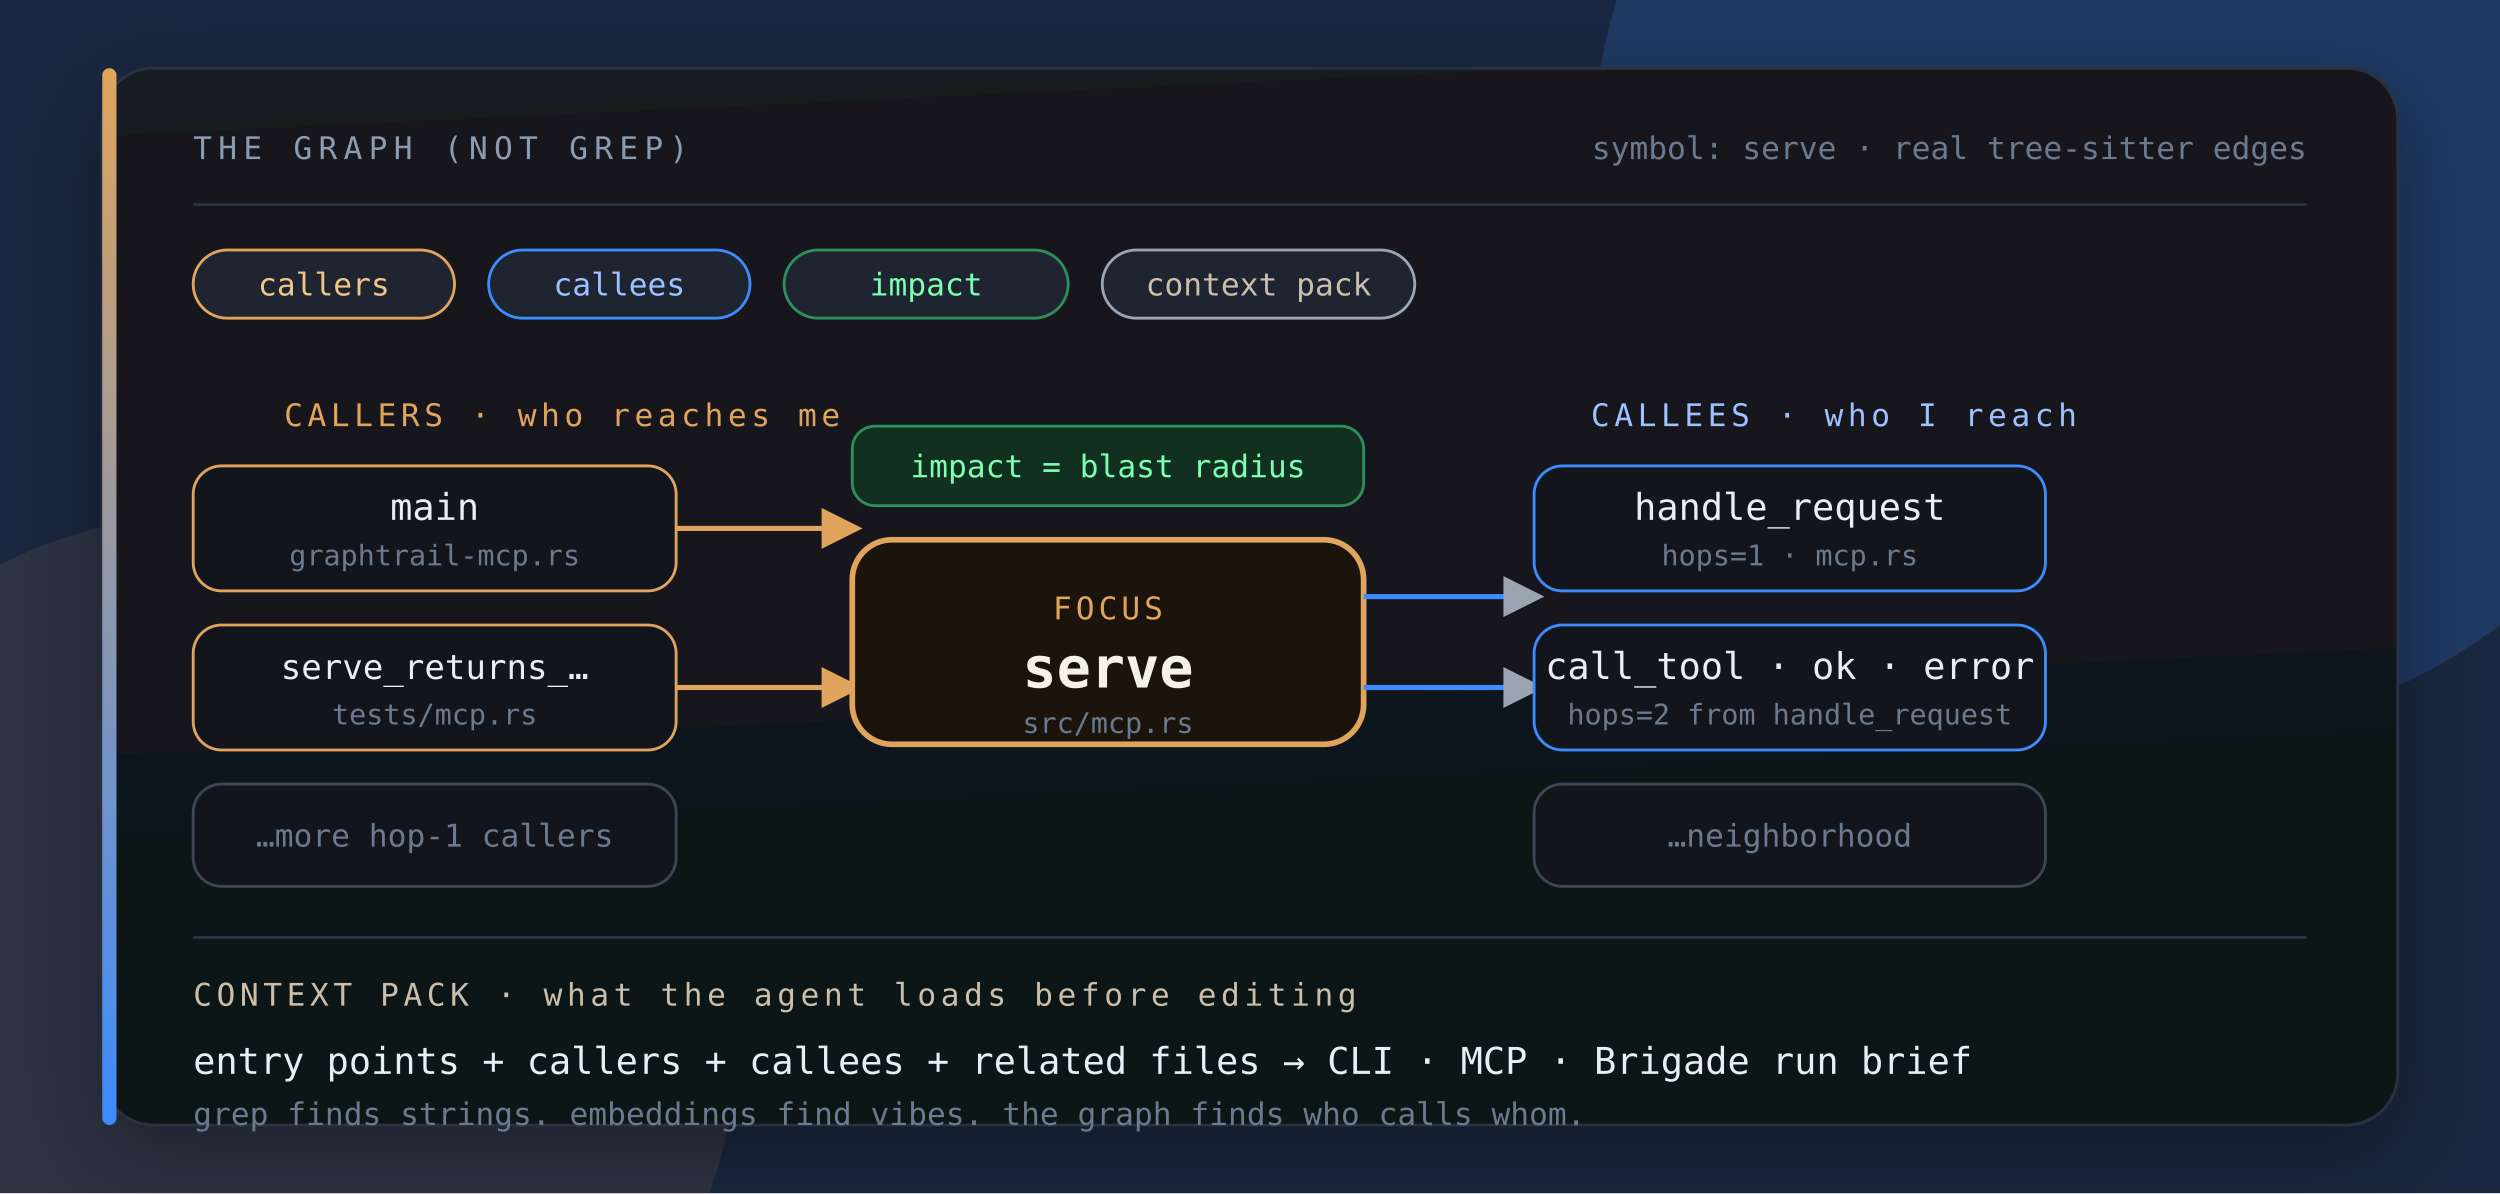
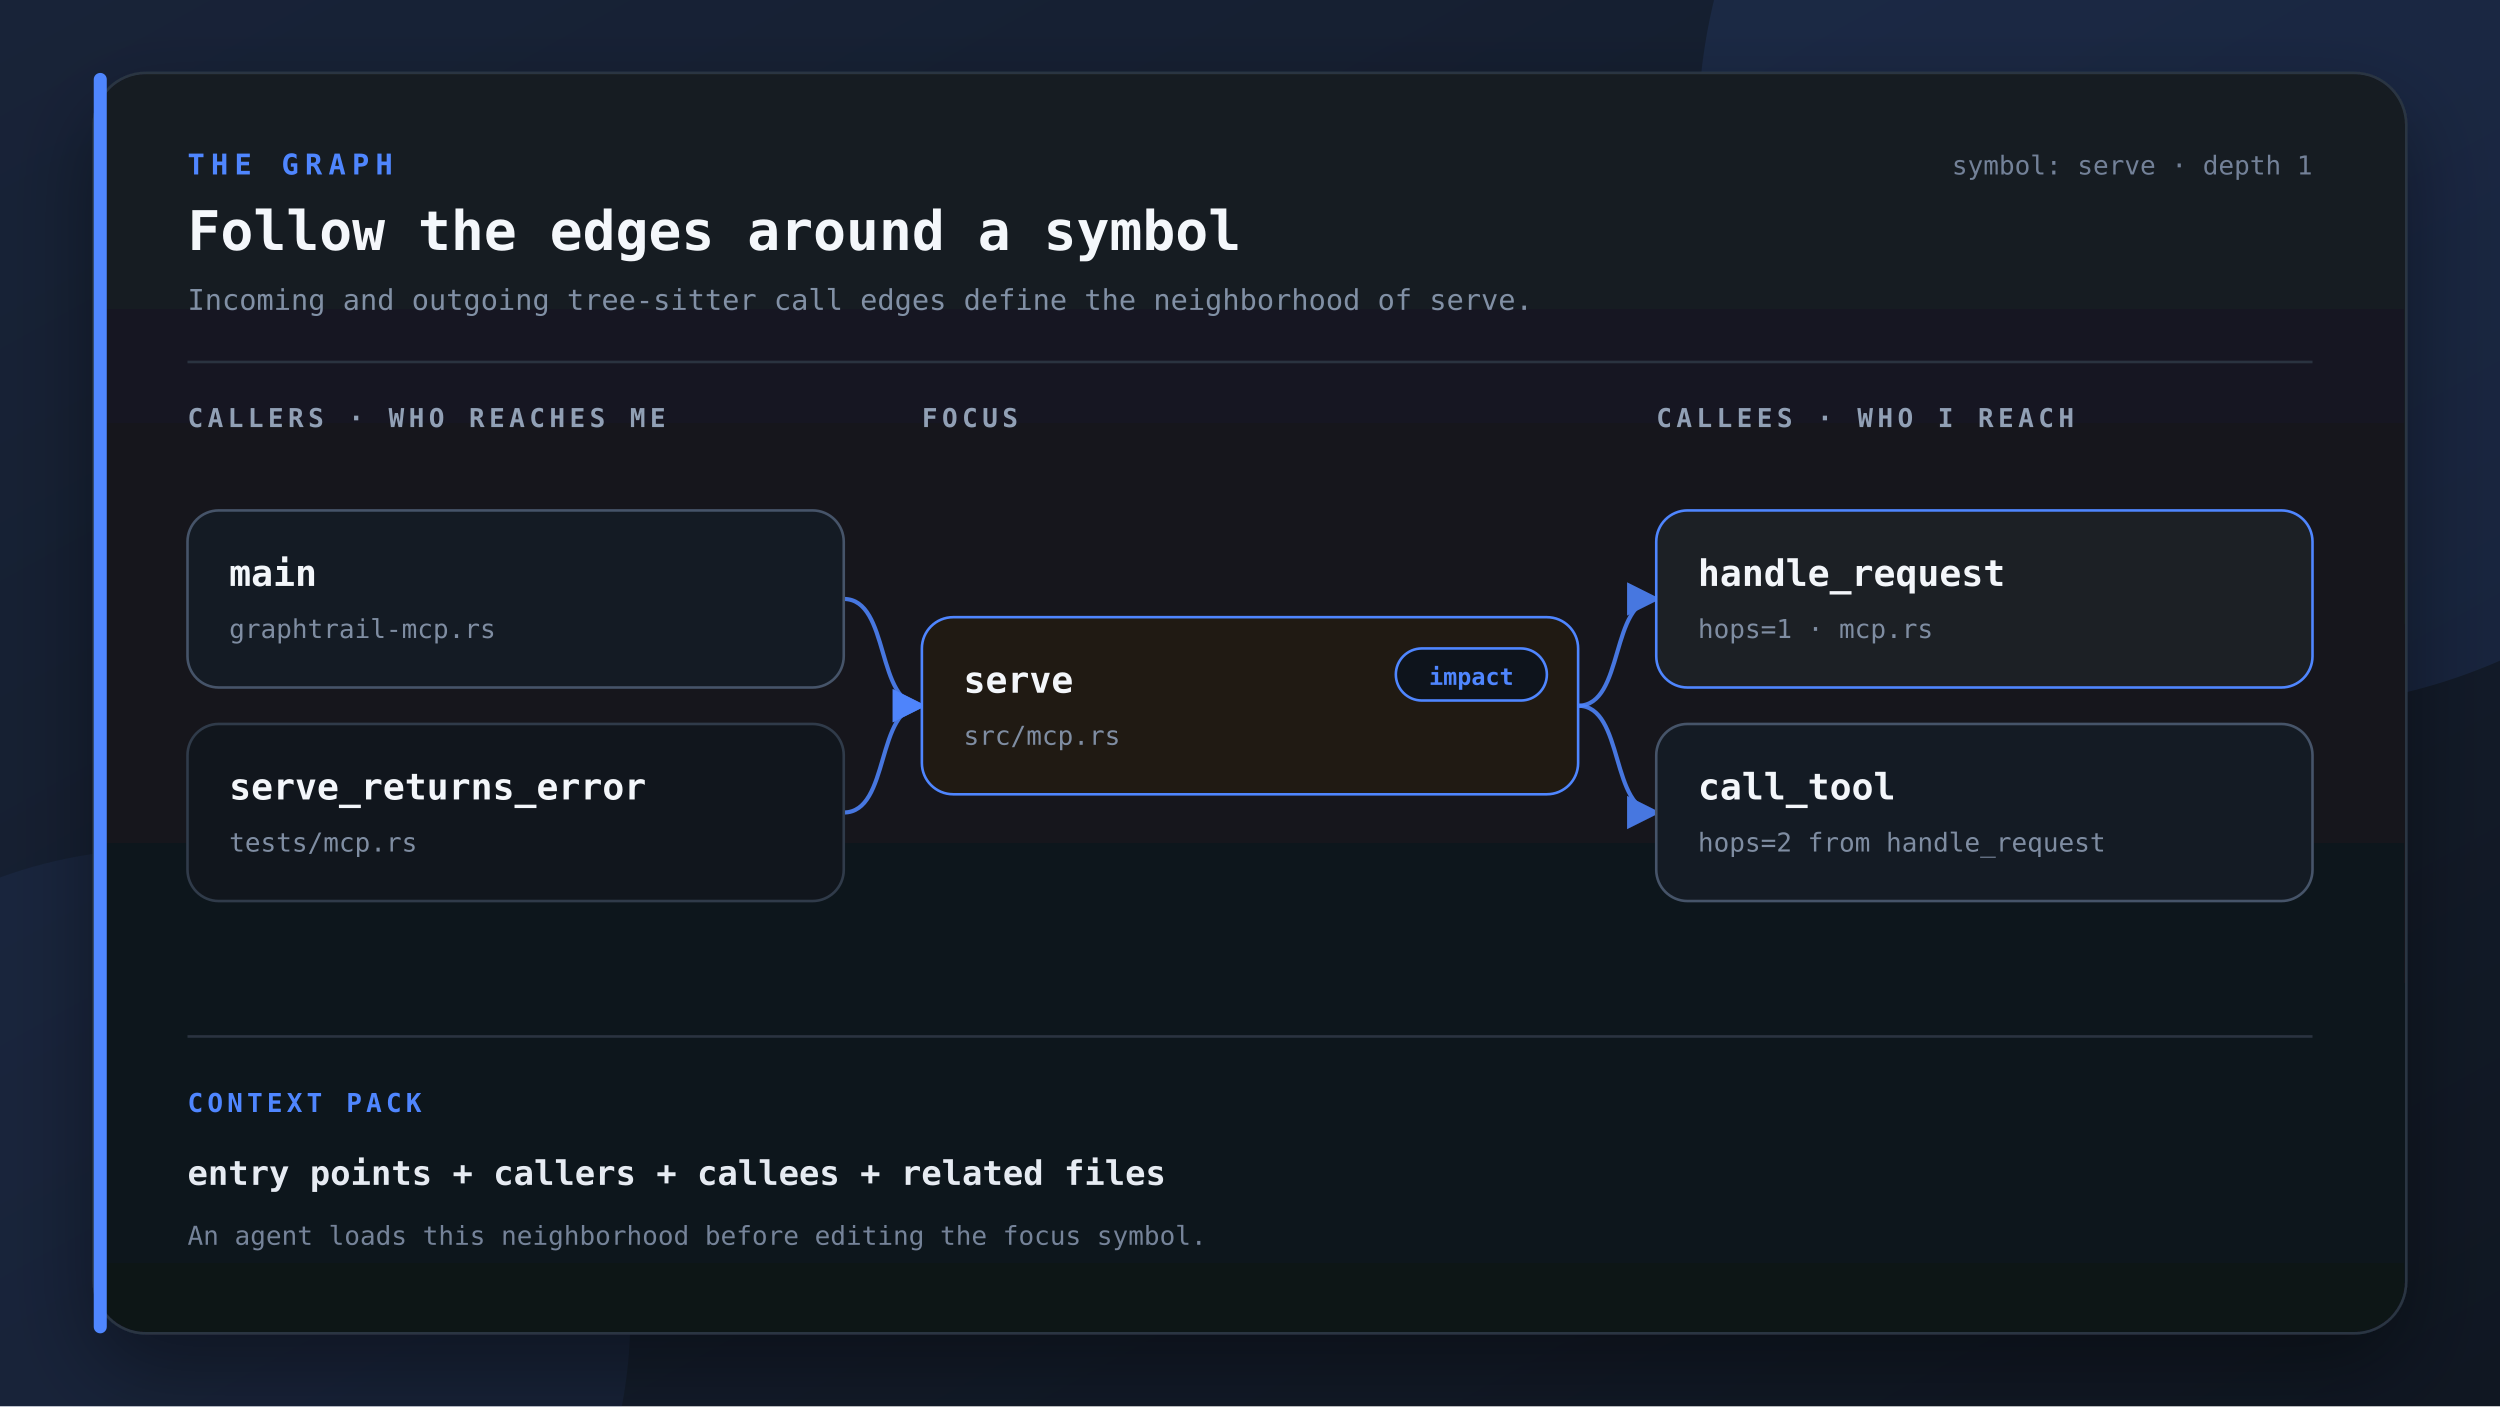
- <svg xmlns="http://www.w3.org/2000/svg" width="880" height="420" viewBox="0 0 880 420" role="img" aria-labelledby="title desc">
+ <svg xmlns="http://www.w3.org/2000/svg" width="960" height="540" viewBox="0 0 960 540" role="img" aria-labelledby="workflow-title workflow-desc">
  <defs>
-     <linearGradient id="card" x1="0" y1="0" x2="0.1" y2="1">
-       <stop offset="0%" stop-color="#161a20" />
-       <stop offset="100%" stop-color="#0f1217" />
+     <linearGradient id="workflow-bg" x1="0" y1="0" x2="1" y2="1">
+       <stop offset="0" stop-color="#182338" />
+       <stop offset="1" stop-color="#101722" />
    </linearGradient>
-     <linearGradient id="rail" x1="0" y1="0" x2="0" y2="1">
-       <stop offset="0%" stop-color="#e0a45c" />
-       <stop offset="100%" stop-color="#3d8bfd" />
+     <linearGradient id="workflow-card" x1="0" y1="0" x2="0" y2="1">
+       <stop offset="0" stop-color="#171B22" />
+       <stop offset="1" stop-color="#0E1319" />
    </linearGradient>
-     <marker id="arr" markerWidth="8" markerHeight="8" refX="6" refY="4" orient="auto">
-       <path d="M0,0 L8,4 L0,8 Z" fill="#e0a45c" />
+     <filter id="workflow-shadow" x="-10%" y="-10%" width="120%" height="130%">
+       <feDropShadow dx="0" dy="14" stdDeviation="16" flood-color="#000000" flood-opacity="0.38" />
+     </filter>
+     <marker id="workflow-arrow" markerWidth="8" markerHeight="8" refX="7" refY="4" orient="auto">
+       <path d="M0,0 L8,4 L0,8 Z" fill="#4F86FF" />
    </marker>
-     <marker id="arr-slate" markerWidth="8" markerHeight="8" refX="6" refY="4" orient="auto">
-       <path d="M0,0 L8,4 L0,8 Z" fill="#9aa4b2" />
-     </marker>
-     <filter id="soft" x="-8%" y="-8%" width="116%" height="116%">
-       <feDropShadow dx="0" dy="10" stdDeviation="14" flood-color="#000" flood-opacity="0.35" />
-     </filter>
  </defs>
-   <rect width="880" height="420" fill="#1a2740" />
-   <circle cx="760" cy="60" r="200" fill="#3d8bfd" opacity="0.18" />
-   <circle cx="80" cy="360" r="180" fill="#e0a45c" opacity="0.1" />
-   <rect x="36" y="24" width="808" height="372" rx="18" fill="url(#card)" stroke="#2a3340" filter="url(#soft)" />
-   <rect x="36" y="24" width="5" height="372" rx="2.5" fill="url(#rail)" />
-   <text x="68" y="56" fill="#8b9bb0" font-family="ui-monospace, SFMono-Regular, Menlo, Consolas, monospace" font-size="11" letter-spacing="2.2">THE GRAPH (NOT GREP)</text>
-   <text x="812" y="56" text-anchor="end" fill="#6b7a8f" font-family="ui-monospace, SFMono-Regular, Menlo, Consolas, monospace" font-size="11">symbol: serve · real tree-sitter edges</text>
-   <line x1="68" y1="72" x2="812" y2="72" stroke="#2a3340" />
-   <g font-family="ui-monospace, SFMono-Regular, Menlo, Consolas, monospace" font-size="11">
-     <rect x="68" y="88" width="92" height="24" rx="12" fill="#1e2530" stroke="#e0a45c" />
-     <text x="114" y="104" text-anchor="middle" fill="#f0c48a">callers</text>
-     <rect x="172" y="88" width="92" height="24" rx="12" fill="#1e2530" stroke="#3d8bfd" />
-     <text x="218" y="104" text-anchor="middle" fill="#9ec1ff">callees</text>
-     <rect x="276" y="88" width="100" height="24" rx="12" fill="#1e2530" stroke="#2f8f5b" />
-     <text x="326" y="104" text-anchor="middle" fill="#7dffb3">impact</text>
-     <rect x="388" y="88" width="110" height="24" rx="12" fill="#1e2530" stroke="#9aa4b2" />
-     <text x="443" y="104" text-anchor="middle" fill="#cbbfac">context pack</text>
-   </g>
-   <text x="100" y="150" fill="#e0a45c" font-family="ui-monospace, SFMono-Regular, Menlo, Consolas, monospace" font-size="11" letter-spacing="1.6">CALLERS · who reaches me</text>
-   <rect x="68" y="164" width="170" height="44" rx="10" fill="#12161c" stroke="#e0a45c" />
-   <text x="153" y="183" text-anchor="middle" fill="#e8eef6" font-family="ui-monospace, SFMono-Regular, Menlo, Consolas, monospace" font-size="13">main</text>
-   <text x="153" y="199" text-anchor="middle" fill="#6b7a8f" font-family="ui-monospace, SFMono-Regular, Menlo, Consolas, monospace" font-size="10">graphtrail-mcp.rs</text>
-   <rect x="68" y="220" width="170" height="44" rx="10" fill="#12161c" stroke="#e0a45c" />
-   <text x="153" y="239" text-anchor="middle" fill="#e8eef6" font-family="ui-monospace, SFMono-Regular, Menlo, Consolas, monospace" font-size="12">serve_returns_…</text>
-   <text x="153" y="255" text-anchor="middle" fill="#6b7a8f" font-family="ui-monospace, SFMono-Regular, Menlo, Consolas, monospace" font-size="10">tests/mcp.rs</text>
-   <rect x="68" y="276" width="170" height="36" rx="10" fill="#12161c" stroke="#3d4654" />
-   <text x="153" y="298" text-anchor="middle" fill="#6b7a8f" font-family="ui-monospace, SFMono-Regular, Menlo, Consolas, monospace" font-size="11">…more hop-1 callers</text>
-   <path d="M238 186 H300" stroke="#e0a45c" stroke-width="1.8" marker-end="url(#arr)" />
-   <path d="M238 242 H300" stroke="#e0a45c" stroke-width="1.8" marker-end="url(#arr)" />
-   <rect x="300" y="190" width="180" height="72" rx="14" fill="#1a140c" stroke="#e0a45c" stroke-width="2" />
-   <text x="390" y="218" text-anchor="middle" fill="#e0a45c" font-family="ui-monospace, SFMono-Regular, Menlo, Consolas, monospace" font-size="11" letter-spacing="1.4">FOCUS</text>
-   <text x="390" y="242" text-anchor="middle" fill="#f5f2ea" font-family="ui-monospace, SFMono-Regular, Menlo, Consolas, monospace" font-size="20" font-weight="700">serve</text>
-   <text x="390" y="258" text-anchor="middle" fill="#6b7a8f" font-family="ui-monospace, SFMono-Regular, Menlo, Consolas, monospace" font-size="10">src/mcp.rs</text>
-   <rect x="300" y="150" width="180" height="28" rx="8" fill="#12301f" stroke="#2f8f5b" />
-   <text x="390" y="168" text-anchor="middle" fill="#7dffb3" font-family="ui-monospace, SFMono-Regular, Menlo, Consolas, monospace" font-size="11">impact = blast radius</text>
-   <path d="M480 210 H540" stroke="#3d8bfd" stroke-width="1.8" marker-end="url(#arr-slate)" />
-   <path d="M480 242 H540" stroke="#3d8bfd" stroke-width="1.8" marker-end="url(#arr-slate)" />
-   <text x="560" y="150" fill="#9ec1ff" font-family="ui-monospace, SFMono-Regular, Menlo, Consolas, monospace" font-size="11" letter-spacing="1.6">CALLEES · who I reach</text>
-   <rect x="540" y="164" width="180" height="44" rx="10" fill="#12161c" stroke="#3d8bfd" />
-   <text x="630" y="183" text-anchor="middle" fill="#e8eef6" font-family="ui-monospace, SFMono-Regular, Menlo, Consolas, monospace" font-size="13">handle_request</text>
-   <text x="630" y="199" text-anchor="middle" fill="#6b7a8f" font-family="ui-monospace, SFMono-Regular, Menlo, Consolas, monospace" font-size="10">hops=1 · mcp.rs</text>
-   <rect x="540" y="220" width="180" height="44" rx="10" fill="#12161c" stroke="#3d8bfd" />
-   <text x="630" y="239" text-anchor="middle" fill="#e8eef6" font-family="ui-monospace, SFMono-Regular, Menlo, Consolas, monospace" font-size="13">call_tool · ok · error</text>
-   <text x="630" y="255" text-anchor="middle" fill="#6b7a8f" font-family="ui-monospace, SFMono-Regular, Menlo, Consolas, monospace" font-size="10">hops=2 from handle_request</text>
-   <rect x="540" y="276" width="180" height="36" rx="10" fill="#12161c" stroke="#3d4654" />
-   <text x="630" y="298" text-anchor="middle" fill="#6b7a8f" font-family="ui-monospace, SFMono-Regular, Menlo, Consolas, monospace" font-size="11">…neighborhood</text>
-   <line x1="68" y1="330" x2="812" y2="330" stroke="#2a3340" />
-   <text x="68" y="354" fill="#cbbfac" font-family="ui-monospace, SFMono-Regular, Menlo, Consolas, monospace" font-size="11" letter-spacing="1.6">CONTEXT PACK · what the agent loads before editing</text>
-   <text x="68" y="378" fill="#e8eef6" font-family="ui-monospace, SFMono-Regular, Menlo, Consolas, monospace" font-size="13">entry points + callers + callees + related files  →  CLI · MCP · Brigade run brief</text>
-   <text x="68" y="396" fill="#6b7a8f" font-family="ui-monospace, SFMono-Regular, Menlo, Consolas, monospace" font-size="11">grep finds strings. embeddings find vibes. the graph finds who calls whom.</text>
+   <rect width="960" height="540" fill="url(#workflow-bg)" />
+   <circle cx="872" cy="52" r="220" fill="#4F86FF" opacity="0.10" />
+   <circle cx="62" cy="506" r="180" fill="#4F86FF" opacity="0.06" />
+   <rect x="36" y="28" width="888" height="484" rx="20" fill="url(#workflow-card)" stroke="#2B3543" filter="url(#workflow-shadow)" />
+   <rect x="36" y="28" width="5" height="484" rx="2.5" fill="#4F86FF" />
+   <text x="72" y="67" fill="#4F86FF" font-family="ui-monospace, SFMono-Regular, Menlo, Consolas, monospace" font-size="11" font-weight="700" letter-spacing="2.4">THE GRAPH</text>
+   <text x="72" y="96" fill="#F4F7FB" font-family="ui-monospace, SFMono-Regular, Menlo, Consolas, monospace" font-size="21" font-weight="700">Follow the edges around a symbol</text>
+   <text x="72" y="119" fill="#8190A5" font-family="ui-monospace, SFMono-Regular, Menlo, Consolas, monospace" font-size="11">Incoming and outgoing tree-sitter call edges define the neighborhood of serve.</text>
+   <text x="888" y="67" text-anchor="end" fill="#738198" font-family="ui-monospace, SFMono-Regular, Menlo, Consolas, monospace" font-size="10">symbol: serve · depth 1</text>
+   <line x1="72" y1="139" x2="888" y2="139" stroke="#2A3340" />
+   <text x="72.0" y="164" fill="#91A0B5" font-family="ui-monospace, SFMono-Regular, Menlo, Consolas, monospace" font-size="10" font-weight="700" letter-spacing="1.7">CALLERS · WHO REACHES ME</text>
+   <text x="354.0" y="164" fill="#91A0B5" font-family="ui-monospace, SFMono-Regular, Menlo, Consolas, monospace" font-size="10" font-weight="700" letter-spacing="1.7">FOCUS</text>
+   <text x="636.0" y="164" fill="#91A0B5" font-family="ui-monospace, SFMono-Regular, Menlo, Consolas, monospace" font-size="10" font-weight="700" letter-spacing="1.7">CALLEES · WHO I REACH</text>
+   <path d="M324.0,230.0 C342.0,230.0 336.0,271.0 354.0,271.0" fill="none" stroke="#4F86FF" stroke-width="1.6" opacity="0.86" marker-end="url(#workflow-arrow)" />
+   <path d="M324.0,312.0 C342.0,312.0 336.0,271.0 354.0,271.0" fill="none" stroke="#4F86FF" stroke-width="1.6" opacity="0.86" marker-end="url(#workflow-arrow)" />
+   <path d="M606.0,271.0 C624.0,271.0 618.0,230.0 636.0,230.0" fill="none" stroke="#4F86FF" stroke-width="1.6" opacity="0.86" marker-end="url(#workflow-arrow)" />
+   <path d="M606.0,271.0 C624.0,271.0 618.0,312.0 636.0,312.0" fill="none" stroke="#4F86FF" stroke-width="1.6" opacity="0.86" marker-end="url(#workflow-arrow)" />
+   <rect x="72.0" y="196.0" width="252.0" height="68" rx="12" fill="#141B24" stroke="#465469" />
+   <text x="88.0" y="225.0" fill="#F3F6FA" font-family="ui-monospace, SFMono-Regular, Menlo, Consolas, monospace" font-size="14" font-weight="700">main</text>
+   <text x="88.0" y="245.0" fill="#7F8DA2" font-family="ui-monospace, SFMono-Regular, Menlo, Consolas, monospace" font-size="10">graphtrail-mcp.rs</text>
+   <rect x="72.0" y="278.0" width="252.0" height="68" rx="12" fill="#11161D" stroke="#303B4A" />
+   <text x="88.0" y="307.0" fill="#F3F6FA" font-family="ui-monospace, SFMono-Regular, Menlo, Consolas, monospace" font-size="14" font-weight="700">serve_returns_error</text>
+   <text x="88.0" y="327.0" fill="#7F8DA2" font-family="ui-monospace, SFMono-Regular, Menlo, Consolas, monospace" font-size="10">tests/mcp.rs</text>
+   <rect x="354.0" y="237.0" width="252.0" height="68" rx="12" fill="#201A13" stroke="#4F86FF" />
+   <text x="370.0" y="266.0" fill="#F3F6FA" font-family="ui-monospace, SFMono-Regular, Menlo, Consolas, monospace" font-size="14" font-weight="700">serve</text>
+   <text x="370.0" y="286.0" fill="#7F8DA2" font-family="ui-monospace, SFMono-Regular, Menlo, Consolas, monospace" font-size="10">src/mcp.rs</text>
+   <rect x="536.0" y="249.0" width="58" height="20" rx="10" fill="#0E141C" stroke="#4F86FF" />
+   <text x="565.0" y="263.0" text-anchor="middle" fill="#4F86FF" font-family="ui-monospace, SFMono-Regular, Menlo, Consolas, monospace" font-size="9" font-weight="700">impact</text>
+   <rect x="636.0" y="196.0" width="252.0" height="68" rx="12" fill="#1C2025" stroke="#4F86FF" />
+   <text x="652.0" y="225.0" fill="#F3F6FA" font-family="ui-monospace, SFMono-Regular, Menlo, Consolas, monospace" font-size="14" font-weight="700">handle_request</text>
+   <text x="652.0" y="245.0" fill="#7F8DA2" font-family="ui-monospace, SFMono-Regular, Menlo, Consolas, monospace" font-size="10">hops=1 · mcp.rs</text>
+   <rect x="636.0" y="278.0" width="252.0" height="68" rx="12" fill="#141B24" stroke="#465469" />
+   <text x="652.0" y="307.0" fill="#F3F6FA" font-family="ui-monospace, SFMono-Regular, Menlo, Consolas, monospace" font-size="14" font-weight="700">call_tool</text>
+   <text x="652.0" y="327.0" fill="#7F8DA2" font-family="ui-monospace, SFMono-Regular, Menlo, Consolas, monospace" font-size="10">hops=2 from handle_request</text>
+   <line x1="72" y1="398" x2="888" y2="398" stroke="#2A3340" />
+   <text x="72" y="427" fill="#4F86FF" font-family="ui-monospace, SFMono-Regular, Menlo, Consolas, monospace" font-size="10" font-weight="700" letter-spacing="1.6">CONTEXT PACK</text>
+   <text x="72" y="455" fill="#E6EBF2" font-family="ui-monospace, SFMono-Regular, Menlo, Consolas, monospace" font-size="13" font-weight="700">entry points + callers + callees + related files</text>
+   <text x="72" y="478" fill="#758399" font-family="ui-monospace, SFMono-Regular, Menlo, Consolas, monospace" font-size="10">An agent loads this neighborhood before editing the focus symbol.</text>
</svg>
